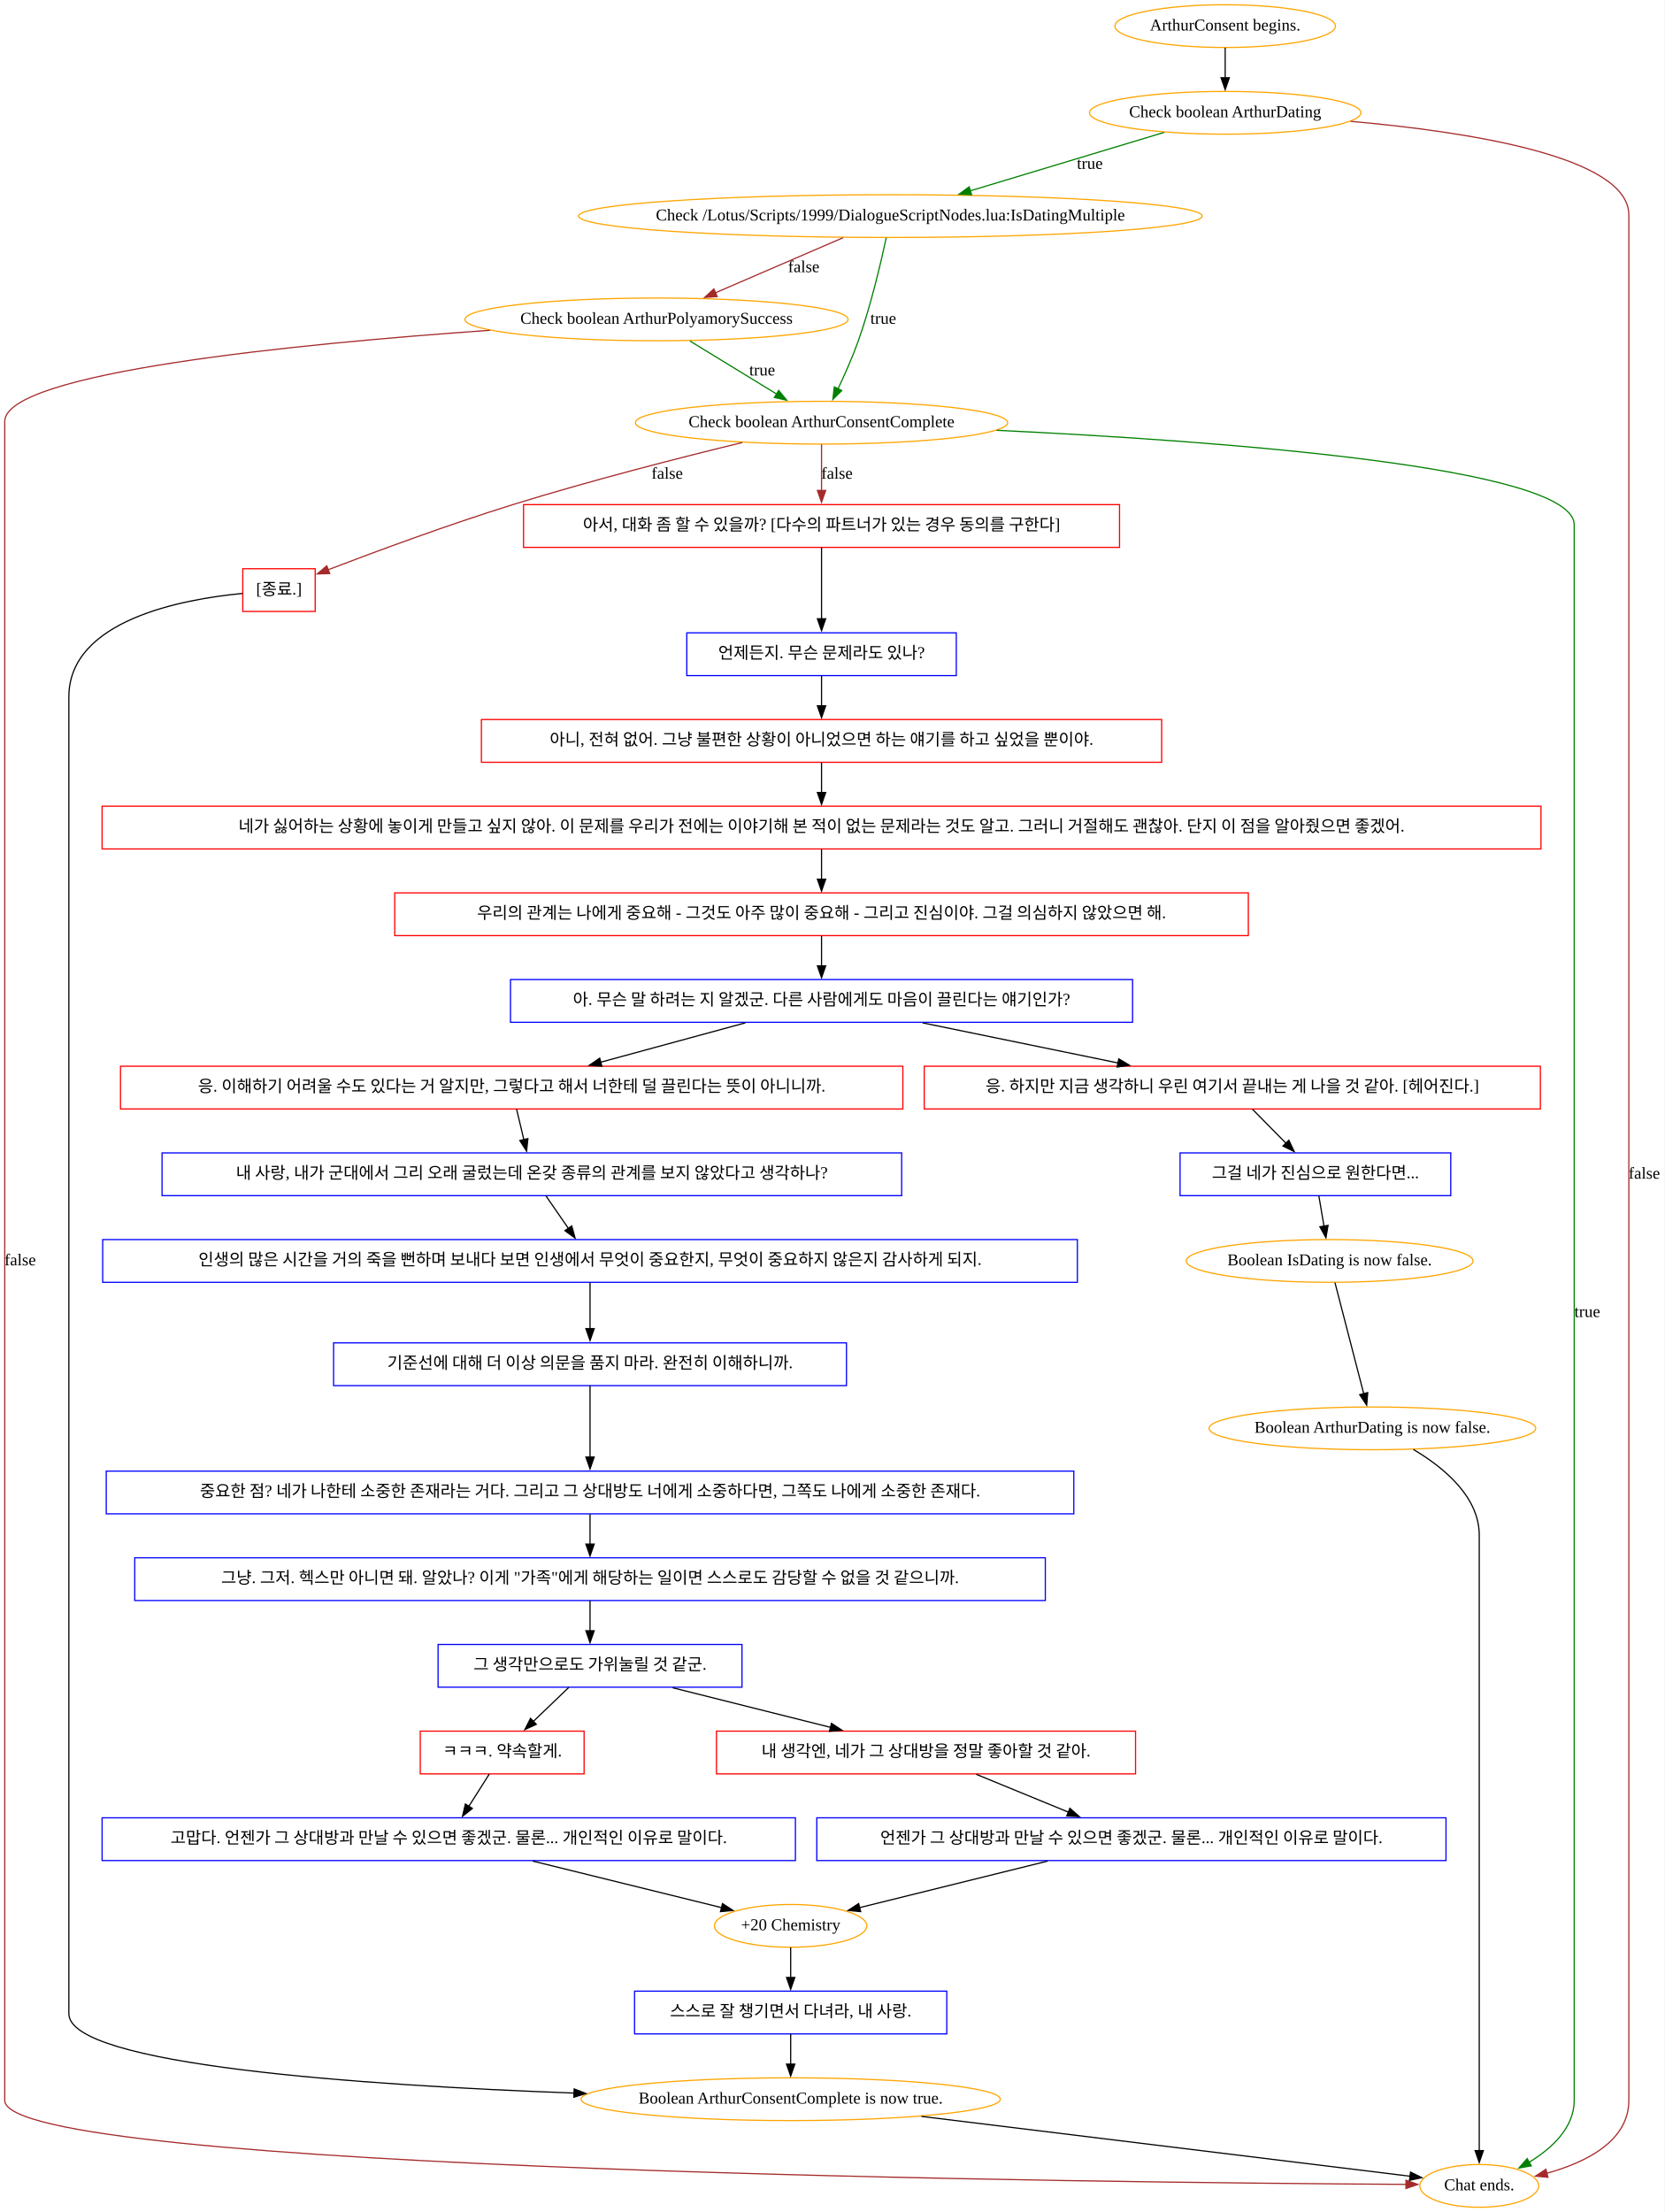
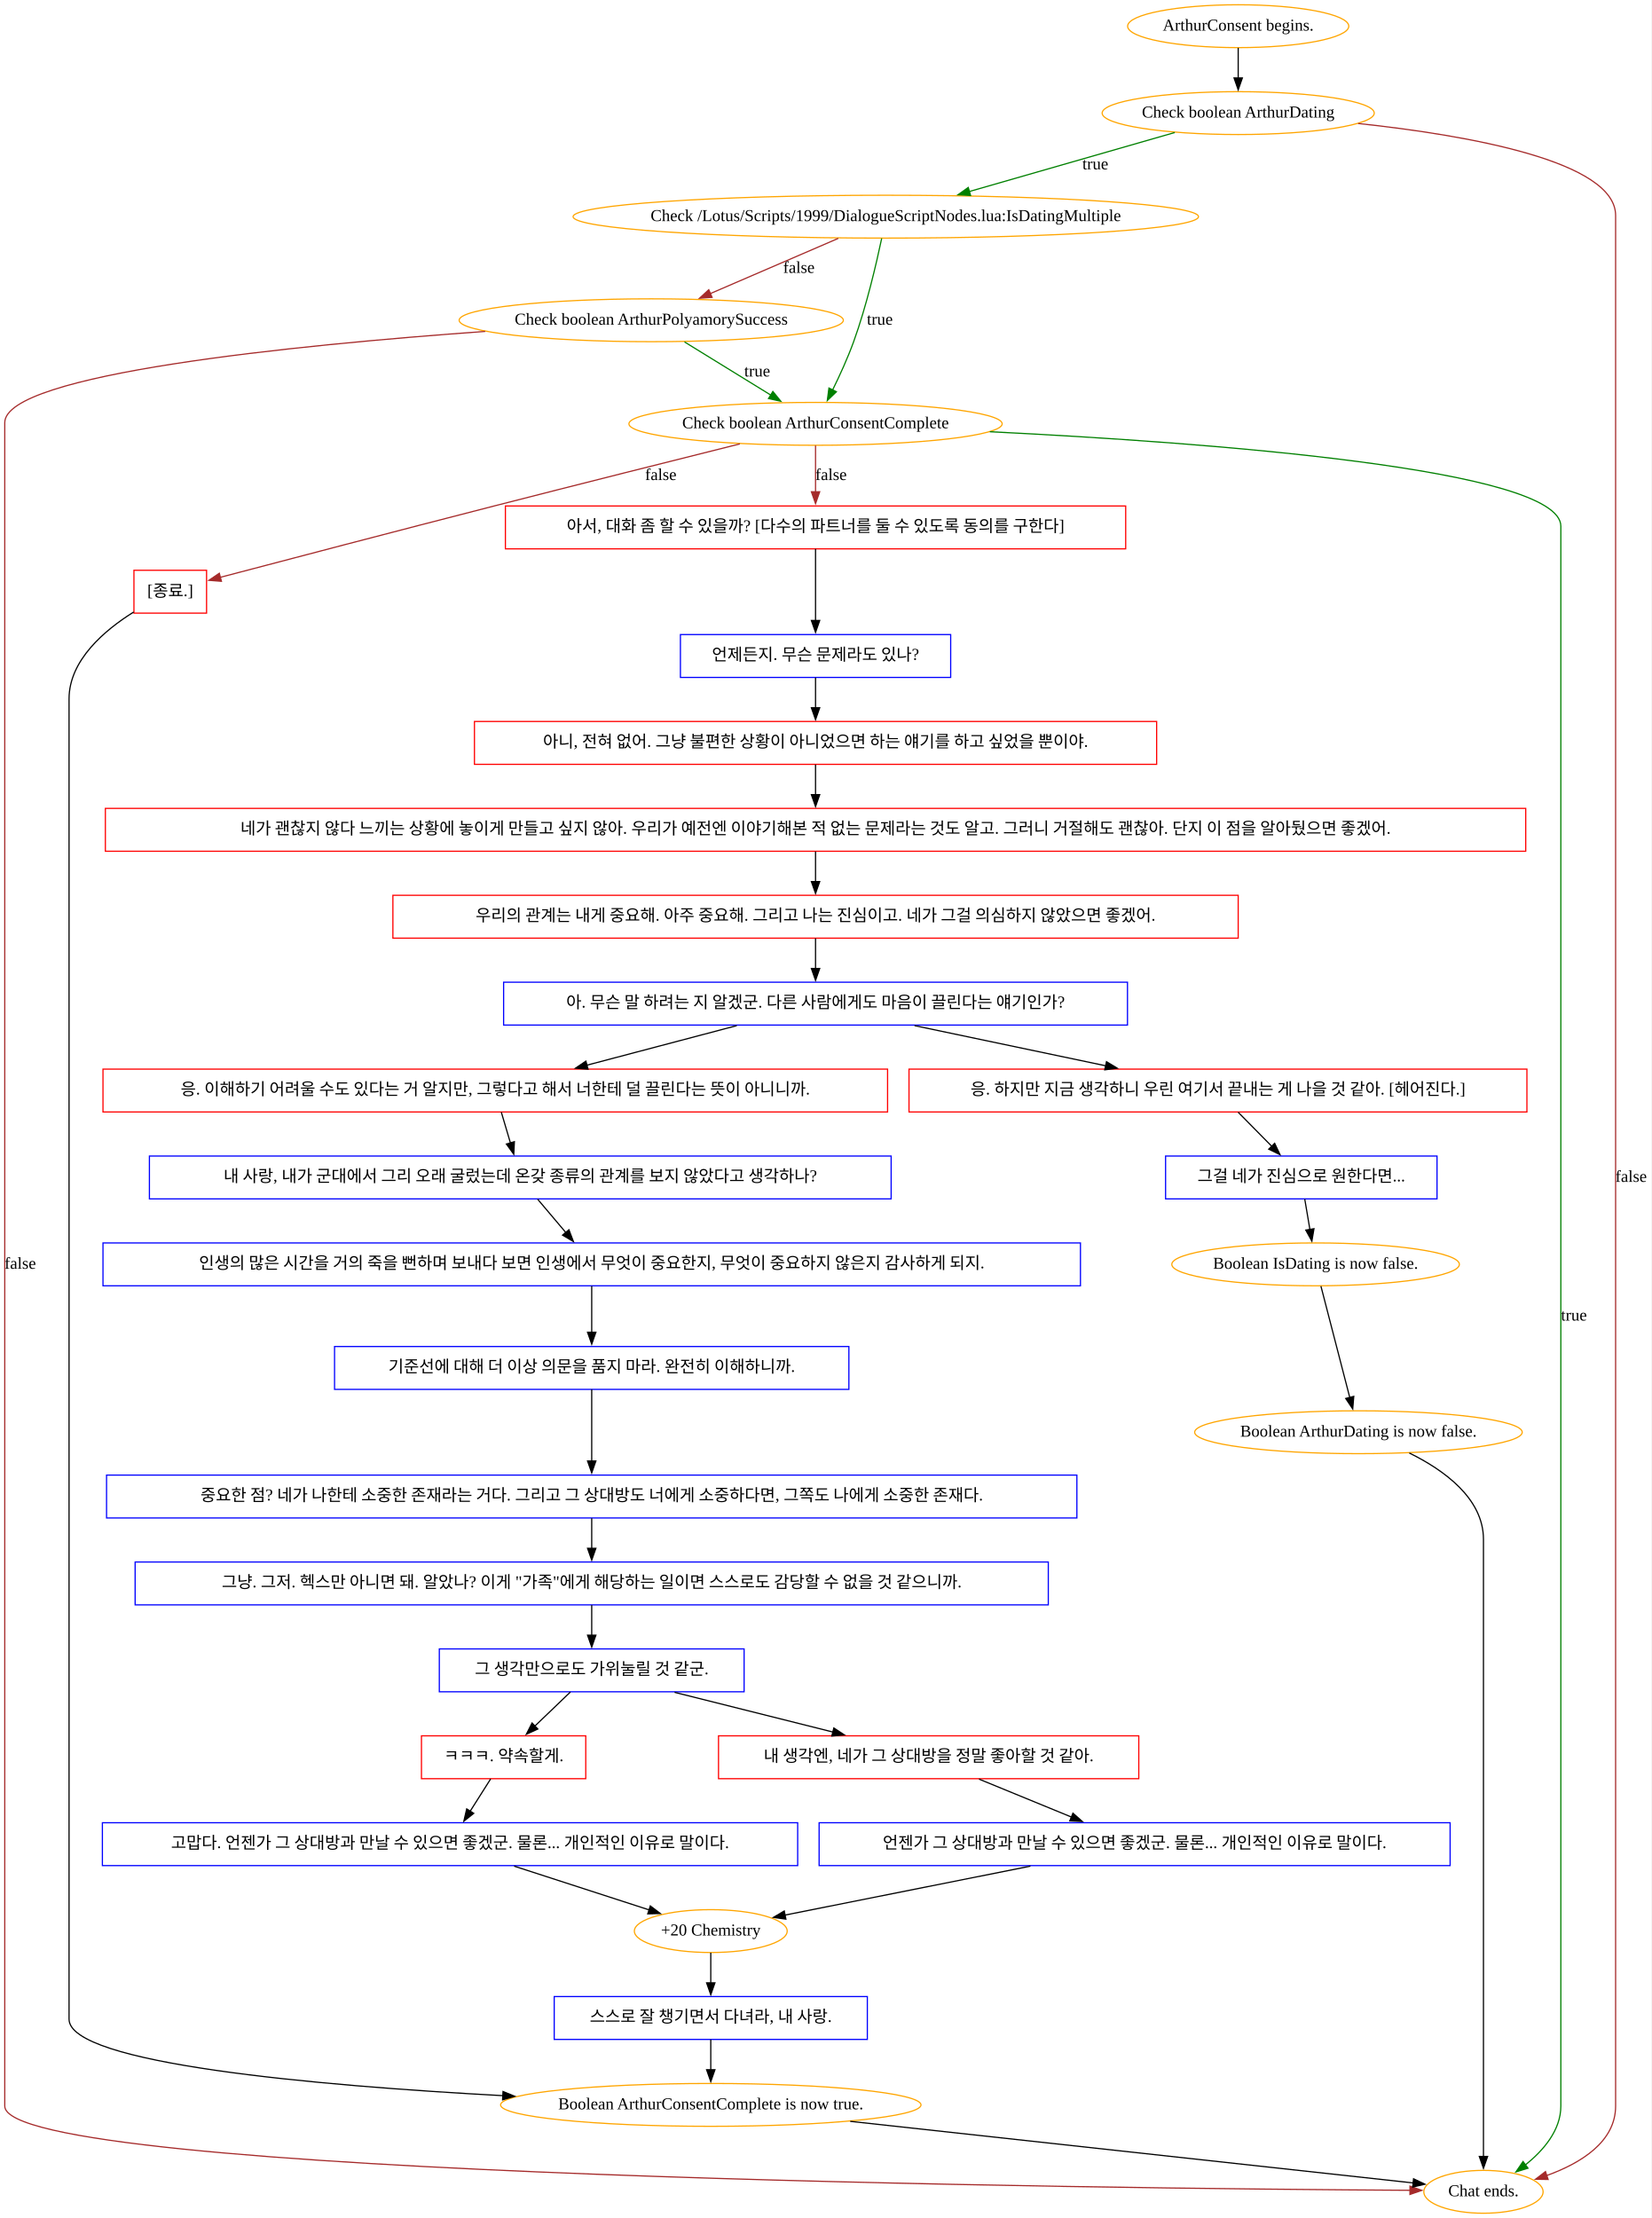
- <svg xmlns="http://www.w3.org/2000/svg" width="1402pt" height="1863pt" viewBox="0.00 0.00 1402.00 1863.00">
+ <svg xmlns="http://www.w3.org/2000/svg" width="1387pt" height="1863pt" viewBox="0.00 0.00 1387.00 1863.00">
  <g id="graph0" class="graph" transform="scale(1 1) rotate(0) translate(4 1859)">
-     <polygon fill="white" stroke="none" points="-4,4 -4,-1859 1398,-1859 1398,4 -4,4" />
+     <polygon fill="white" stroke="none" points="-4,4 -4,-1859 1383,-1859 1383,4 -4,4" />
    <g id="node1" class="node">
-       <ellipse fill="none" stroke="orange" cx="1028" cy="-1837" rx="92.88" ry="18" />
-       <text text-anchor="middle" x="1028" y="-1833.3" font-family="Times New Roman,serif" font-size="14.00">ArthurConsent begins.</text>
+       <ellipse fill="none" stroke="orange" cx="1036" cy="-1837" rx="92.88" ry="18" />
+       <text text-anchor="middle" x="1036" y="-1833.3" font-family="Times New Roman,serif" font-size="14.00">ArthurConsent begins.</text>
    </g>
    <g id="node2" class="node">
-       <ellipse fill="none" stroke="orange" cx="1028" cy="-1764" rx="114.28" ry="18" />
-       <text text-anchor="middle" x="1028" y="-1760.3" font-family="Times New Roman,serif" font-size="14.00">Check boolean ArthurDating</text>
+       <ellipse fill="none" stroke="orange" cx="1036" cy="-1764" rx="114.28" ry="18" />
+       <text text-anchor="middle" x="1036" y="-1760.3" font-family="Times New Roman,serif" font-size="14.00">Check boolean ArthurDating</text>
    </g>
    <g id="edge1" class="edge">
-       <path fill="none" stroke="black" d="M1028,-1818.81C1028,-1811.23 1028,-1802.1 1028,-1793.54" />
-       <polygon fill="black" stroke="black" points="1031.5,-1793.54 1028,-1783.54 1024.5,-1793.54 1031.5,-1793.54" />
+       <path fill="none" stroke="black" d="M1036,-1818.81C1036,-1811.23 1036,-1802.1 1036,-1793.54" />
+       <polygon fill="black" stroke="black" points="1039.5,-1793.54 1036,-1783.54 1032.5,-1793.54 1039.5,-1793.54" />
    </g>
    <g id="node3" class="node">
-       <ellipse fill="none" stroke="orange" cx="746" cy="-1677" rx="262.65" ry="18" />
-       <text text-anchor="middle" x="746" y="-1673.3" font-family="Times New Roman,serif" font-size="14.00">Check /Lotus/Scripts/1999/DialogueScriptNodes.lua:IsDatingMultiple</text>
+       <ellipse fill="none" stroke="orange" cx="740" cy="-1677" rx="262.65" ry="18" />
+       <text text-anchor="middle" x="740" y="-1673.3" font-family="Times New Roman,serif" font-size="14.00">Check /Lotus/Scripts/1999/DialogueScriptNodes.lua:IsDatingMultiple</text>
    </g>
    <g id="edge2" class="edge">
-       <path fill="none" stroke="green" d="M976.6,-1747.51C930.72,-1733.68 863.23,-1713.33 813.1,-1698.23" />
-       <polygon fill="green" stroke="green" points="814.4,-1694.96 803.81,-1695.43 812.38,-1701.66 814.4,-1694.96" />
-       <text text-anchor="middle" x="914" y="-1716.8" font-family="Times New Roman,serif" font-size="14.00">true</text>
+       <path fill="none" stroke="green" d="M982.74,-1747.71C934.49,-1733.85 863.06,-1713.34 810.17,-1698.15" />
+       <polygon fill="green" stroke="green" points="811.22,-1694.81 800.64,-1695.41 809.28,-1701.54 811.22,-1694.81" />
+       <text text-anchor="middle" x="916" y="-1716.8" font-family="Times New Roman,serif" font-size="14.00">true</text>
    </g>
    <g id="node4" class="node">
      <ellipse fill="none" stroke="orange" cx="1242" cy="-18" rx="50.09" ry="18" />
      <text text-anchor="middle" x="1242" y="-14.3" font-family="Times New Roman,serif" font-size="14.00">Chat ends.</text>
    </g>
    <g id="edge3" class="edge">
-       <path fill="none" stroke="brown" d="M1133.71,-1756.81C1233.52,-1747.97 1368,-1726.98 1368,-1678 1368,-1678 1368,-1678 1368,-90 1368,-55.67 1332.07,-37.76 1298.58,-28.52" />
-       <polygon fill="brown" stroke="brown" points="1299.87,-25.24 1289.31,-26.19 1298.15,-32.02 1299.87,-25.24" />
-       <text text-anchor="middle" x="1381" y="-866.3" font-family="Times New Roman,serif" font-size="14.00">false</text>
+       <path fill="none" stroke="brown" d="M1136.74,-1755.29C1229.56,-1745.32 1353,-1723.51 1353,-1678 1353,-1678 1353,-1678 1353,-90 1353,-59.88 1323.63,-41.96 1295.11,-31.66" />
+       <polygon fill="brown" stroke="brown" points="1296.31,-28.37 1285.72,-28.55 1294.11,-35.01 1296.31,-28.37" />
+       <text text-anchor="middle" x="1366" y="-866.3" font-family="Times New Roman,serif" font-size="14.00">false</text>
    </g>
    <g id="node5" class="node">
-       <ellipse fill="none" stroke="orange" cx="688" cy="-1503" rx="156.77" ry="18" />
-       <text text-anchor="middle" x="688" y="-1499.3" font-family="Times New Roman,serif" font-size="14.00">Check boolean ArthurConsentComplete</text>
+       <ellipse fill="none" stroke="orange" cx="681" cy="-1503" rx="156.77" ry="18" />
+       <text text-anchor="middle" x="681" y="-1499.3" font-family="Times New Roman,serif" font-size="14.00">Check boolean ArthurConsentComplete</text>
    </g>
    <g id="edge4" class="edge">
-       <path fill="none" stroke="green" d="M742.5,-1658.79C738.03,-1637.94 729.6,-1601.89 719,-1572 714.14,-1558.29 707.58,-1543.54 701.76,-1531.29" />
-       <polygon fill="green" stroke="green" points="705.06,-1530.09 697.54,-1522.63 698.77,-1533.15 705.06,-1530.09" />
-       <text text-anchor="middle" x="740" y="-1586.3" font-family="Times New Roman,serif" font-size="14.00">true</text>
+       <path fill="none" stroke="green" d="M736.56,-1658.77C732.15,-1637.9 723.78,-1601.82 713,-1572 708.02,-1558.24 701.27,-1543.48 695.24,-1531.25" />
+       <polygon fill="green" stroke="green" points="698.51,-1529.94 690.88,-1522.58 692.25,-1533.09 698.51,-1529.94" />
+       <text text-anchor="middle" x="735" y="-1586.3" font-family="Times New Roman,serif" font-size="14.00">true</text>
    </g>
    <g id="node6" class="node">
-       <ellipse fill="none" stroke="orange" cx="549" cy="-1590" rx="161.37" ry="18" />
-       <text text-anchor="middle" x="549" y="-1586.3" font-family="Times New Roman,serif" font-size="14.00">Check boolean ArthurPolyamorySuccess</text>
+       <ellipse fill="none" stroke="orange" cx="543" cy="-1590" rx="161.37" ry="18" />
+       <text text-anchor="middle" x="543" y="-1586.3" font-family="Times New Roman,serif" font-size="14.00">Check boolean ArthurPolyamorySuccess</text>
    </g>
    <g id="edge5" class="edge">
-       <path fill="none" stroke="brown" d="M706.13,-1658.8C675.09,-1645.4 631.83,-1626.74 598.56,-1612.38" />
-       <polygon fill="brown" stroke="brown" points="600.09,-1609.23 589.52,-1608.48 597.32,-1615.66 600.09,-1609.23" />
-       <text text-anchor="middle" x="673" y="-1629.8" font-family="Times New Roman,serif" font-size="14.00">false</text>
+       <path fill="none" stroke="brown" d="M700.13,-1658.8C669.09,-1645.4 625.83,-1626.74 592.56,-1612.38" />
+       <polygon fill="brown" stroke="brown" points="594.09,-1609.23 583.52,-1608.48 591.32,-1615.66 594.09,-1609.23" />
+       <text text-anchor="middle" x="667" y="-1629.8" font-family="Times New Roman,serif" font-size="14.00">false</text>
    </g>
    <g id="edge6" class="edge">
-       <path fill="none" stroke="green" d="M835.45,-1496.58C1022.76,-1487.68 1322,-1465.83 1322,-1417 1322,-1417 1322,-1417 1322,-90 1322,-66.97 1303.22,-49.58 1283.85,-37.79" />
-       <polygon fill="green" stroke="green" points="1285.83,-34.88 1275.4,-33.02 1282.39,-40.98 1285.83,-34.88" />
-       <text text-anchor="middle" x="1333" y="-749.8" font-family="Times New Roman,serif" font-size="14.00">true</text>
+       <path fill="none" stroke="green" d="M827.37,-1496.37C1012.38,-1487.24 1307,-1465.16 1307,-1417 1307,-1417 1307,-1417 1307,-90 1307,-69.74 1292.43,-52.75 1277.08,-40.47" />
+       <polygon fill="green" stroke="green" points="1279.4,-37.84 1269.28,-34.7 1275.24,-43.46 1279.4,-37.84" />
+       <text text-anchor="middle" x="1318" y="-749.8" font-family="Times New Roman,serif" font-size="14.00">true</text>
    </g>
    <g id="node7" class="node">
-       <polygon fill="none" stroke="red" points="939,-1434 437,-1434 437,-1398 939,-1398 939,-1434" />
-       <text text-anchor="middle" x="688" y="-1412.3" font-family="Times New Roman,serif" font-size="14.00">아서, 대화 좀 할 수 있을까? [다수의 파트너가 있는 경우 동의를 구한다]</text>
+       <polygon fill="none" stroke="red" points="941.5,-1434 420.5,-1434 420.5,-1398 941.5,-1398 941.5,-1434" />
+       <text text-anchor="middle" x="681" y="-1412.3" font-family="Times New Roman,serif" font-size="14.00">아서, 대화 좀 할 수 있을까? [다수의 파트너를 둘 수 있도록 동의를 구한다]</text>
    </g>
    <g id="edge7" class="edge">
-       <path fill="none" stroke="brown" d="M688,-1484.8C688,-1473.58 688,-1458.67 688,-1445.69" />
-       <polygon fill="brown" stroke="brown" points="691.5,-1445.98 688,-1435.98 684.5,-1445.98 691.5,-1445.98" />
-       <text text-anchor="middle" x="701" y="-1455.8" font-family="Times New Roman,serif" font-size="14.00">false</text>
+       <path fill="none" stroke="brown" d="M681,-1484.8C681,-1473.58 681,-1458.67 681,-1445.69" />
+       <polygon fill="brown" stroke="brown" points="684.5,-1445.98 681,-1435.98 677.5,-1445.98 684.5,-1445.98" />
+       <text text-anchor="middle" x="694" y="-1455.8" font-family="Times New Roman,serif" font-size="14.00">false</text>
    </g>
    <g id="node8" class="node">
-       <polygon fill="none" stroke="red" points="261.5,-1380 200.5,-1380 200.5,-1344 261.5,-1344 261.5,-1380" />
-       <text text-anchor="middle" x="231" y="-1358.3" font-family="Times New Roman,serif" font-size="14.00">[종료.]</text>
+       <polygon fill="none" stroke="red" points="169.5,-1380 108.5,-1380 108.5,-1344 169.5,-1344 169.5,-1380" />
+       <text text-anchor="middle" x="139" y="-1358.3" font-family="Times New Roman,serif" font-size="14.00">[종료.]</text>
    </g>
    <g id="edge8" class="edge">
-       <path fill="none" stroke="brown" d="M621.28,-1486.31C568.48,-1473.47 493.06,-1454.19 428,-1434 373.57,-1417.11 311.93,-1394.28 272.32,-1379.12" />
-       <polygon fill="brown" stroke="brown" points="273.76,-1375.93 263.17,-1375.6 271.25,-1382.46 273.76,-1375.93" />
-       <text text-anchor="middle" x="558" y="-1455.8" font-family="Times New Roman,serif" font-size="14.00">false</text>
+       <path fill="none" stroke="brown" d="M617.41,-1486.15C562.67,-1472.46 481.59,-1452.1 411,-1434 329.52,-1413.11 234.46,-1388.16 181.04,-1374.09" />
+       <polygon fill="brown" stroke="brown" points="182,-1370.73 171.44,-1371.56 180.22,-1377.5 182,-1370.73" />
+       <text text-anchor="middle" x="551" y="-1455.8" font-family="Times New Roman,serif" font-size="14.00">false</text>
    </g>
    <g id="edge10" class="edge">
-       <path fill="none" stroke="brown" d="M408.69,-1580.82C246.03,-1569.41 0,-1545.32 0,-1504 0,-1504 0,-1504 0,-90 0,-30.21 929.67,-20.73 1180.36,-19.26" />
+       <path fill="none" stroke="brown" d="M403.52,-1580.63C242.63,-1569.05 0,-1544.82 0,-1504 0,-1504 0,-1504 0,-90 0,-30.21 929.67,-20.73 1180.36,-19.26" />
      <polygon fill="brown" stroke="brown" points="1180.28,-22.76 1190.26,-19.21 1180.24,-15.76 1180.28,-22.76" />
      <text text-anchor="middle" x="13" y="-793.3" font-family="Times New Roman,serif" font-size="14.00">false</text>
    </g>
    <g id="edge9" class="edge">
-       <path fill="none" stroke="green" d="M577.13,-1571.8C598.14,-1558.95 627.07,-1541.26 650.12,-1527.17" />
-       <polygon fill="green" stroke="green" points="651.92,-1530.17 658.62,-1521.97 648.26,-1524.2 651.92,-1530.17" />
-       <text text-anchor="middle" x="638" y="-1542.8" font-family="Times New Roman,serif" font-size="14.00">true</text>
+       <path fill="none" stroke="green" d="M570.93,-1571.8C591.78,-1558.95 620.51,-1541.26 643.39,-1527.17" />
+       <polygon fill="green" stroke="green" points="645.15,-1530.19 651.83,-1521.97 641.48,-1524.23 645.15,-1530.19" />
+       <text text-anchor="middle" x="632" y="-1542.8" font-family="Times New Roman,serif" font-size="14.00">true</text>
    </g>
    <g id="node9" class="node">
-       <polygon fill="none" stroke="blue" points="801.5,-1326 574.5,-1326 574.5,-1290 801.5,-1290 801.5,-1326" />
-       <text text-anchor="middle" x="688" y="-1304.3" font-family="Times New Roman,serif" font-size="14.00">언제든지. 무슨 문제라도 있나?</text>
+       <polygon fill="none" stroke="blue" points="794.5,-1326 567.5,-1326 567.5,-1290 794.5,-1290 794.5,-1326" />
+       <text text-anchor="middle" x="681" y="-1304.3" font-family="Times New Roman,serif" font-size="14.00">언제든지. 무슨 문제라도 있나?</text>
    </g>
    <g id="edge11" class="edge">
-       <path fill="none" stroke="black" d="M688,-1397.97C688,-1381.76 688,-1357.06 688,-1337.79" />
-       <polygon fill="black" stroke="black" points="691.5,-1337.85 688,-1327.85 684.5,-1337.85 691.5,-1337.85" />
+       <path fill="none" stroke="black" d="M681,-1397.97C681,-1381.76 681,-1357.06 681,-1337.79" />
+       <polygon fill="black" stroke="black" points="684.5,-1337.85 681,-1327.85 677.5,-1337.85 684.5,-1337.85" />
    </g>
    <g id="node10" class="node">
-       <ellipse fill="none" stroke="orange" cx="662" cy="-91" rx="176.57" ry="18" />
-       <text text-anchor="middle" x="662" y="-87.3" font-family="Times New Roman,serif" font-size="14.00">Boolean ArthurConsentComplete is now true.</text>
+       <ellipse fill="none" stroke="orange" cx="593" cy="-91" rx="176.57" ry="18" />
+       <text text-anchor="middle" x="593" y="-87.3" font-family="Times New Roman,serif" font-size="14.00">Boolean ArthurConsentComplete is now true.</text>
    </g>
    <g id="edge12" class="edge">
-       <path fill="none" stroke="black" d="M200.17,-1359.18C149.46,-1354.35 54,-1336.66 54,-1272 54,-1272 54,-1272 54,-163 54,-119.69 300.5,-102.75 479.59,-96.16" />
-       <polygon fill="black" stroke="black" points="479.64,-99.66 489.51,-95.8 479.39,-92.66 479.64,-99.66" />
+       <path fill="none" stroke="black" d="M108.31,-1344.95C83.97,-1329.76 54,-1304.48 54,-1272 54,-1272 54,-1272 54,-163 54,-125.55 261.12,-107.25 418.57,-98.75" />
+       <polygon fill="black" stroke="black" points="418.51,-102.25 428.31,-98.23 418.14,-95.26 418.51,-102.25" />
    </g>
    <g id="node11" class="node">
-       <polygon fill="none" stroke="red" points="974.5,-1253 401.5,-1253 401.5,-1217 974.5,-1217 974.5,-1253" />
-       <text text-anchor="middle" x="688" y="-1231.3" font-family="Times New Roman,serif" font-size="14.00">아니, 전혀 없어. 그냥 불편한 상황이 아니었으면 하는 얘기를 하고 싶었을 뿐이야.</text>
+       <polygon fill="none" stroke="red" points="967.5,-1253 394.5,-1253 394.5,-1217 967.5,-1217 967.5,-1253" />
+       <text text-anchor="middle" x="681" y="-1231.3" font-family="Times New Roman,serif" font-size="14.00">아니, 전혀 없어. 그냥 불편한 상황이 아니었으면 하는 얘기를 하고 싶었을 뿐이야.</text>
    </g>
    <g id="edge13" class="edge">
-       <path fill="none" stroke="black" d="M688,-1289.81C688,-1282.23 688,-1273.1 688,-1264.54" />
-       <polygon fill="black" stroke="black" points="691.5,-1264.54 688,-1254.54 684.5,-1264.54 691.5,-1264.54" />
+       <path fill="none" stroke="black" d="M681,-1289.81C681,-1282.23 681,-1273.1 681,-1264.54" />
+       <polygon fill="black" stroke="black" points="684.5,-1264.54 681,-1254.54 677.5,-1264.54 684.5,-1264.54" />
    </g>
    <g id="edge14" class="edge">
-       <path fill="none" stroke="black" d="M772.12,-76.52C894.61,-61.52 1087.88,-37.87 1183.88,-26.11" />
-       <polygon fill="black" stroke="black" points="1184.1,-29.61 1193.6,-24.93 1183.24,-22.67 1184.1,-29.61" />
+       <path fill="none" stroke="black" d="M710.15,-77.18C849.48,-61.94 1076.55,-37.1 1183.19,-25.43" />
+       <polygon fill="black" stroke="black" points="1183.29,-28.94 1192.85,-24.38 1182.53,-21.99 1183.29,-28.94" />
    </g>
    <g id="node12" class="node">
-       <polygon fill="none" stroke="red" points="1294,-1180 82,-1180 82,-1144 1294,-1144 1294,-1180" />
-       <text text-anchor="middle" x="688" y="-1158.3" font-family="Times New Roman,serif" font-size="14.00">네가 싫어하는 상황에 놓이게 만들고 싶지 않아. 이 문제를 우리가 전에는 이야기해 본 적이 없는 문제라는 것도 알고. 그러니 거절해도 괜찮아. 단지 이 점을 알아줬으면 좋겠어.</text>
+       <polygon fill="none" stroke="red" points="1277.5,-1180 84.5,-1180 84.5,-1144 1277.5,-1144 1277.5,-1180" />
+       <text text-anchor="middle" x="681" y="-1158.3" font-family="Times New Roman,serif" font-size="14.00">네가 괜찮지 않다 느끼는 상황에 놓이게 만들고 싶지 않아. 우리가 예전엔 이야기해본 적 없는 문제라는 것도 알고. 그러니 거절해도 괜찮아. 단지 이 점을 알아뒀으면 좋겠어.</text>
    </g>
    <g id="edge15" class="edge">
-       <path fill="none" stroke="black" d="M688,-1216.81C688,-1209.23 688,-1200.1 688,-1191.54" />
-       <polygon fill="black" stroke="black" points="691.5,-1191.54 688,-1181.54 684.5,-1191.54 691.5,-1191.54" />
+       <path fill="none" stroke="black" d="M681,-1216.81C681,-1209.23 681,-1200.1 681,-1191.54" />
+       <polygon fill="black" stroke="black" points="684.5,-1191.54 681,-1181.54 677.5,-1191.54 684.5,-1191.54" />
    </g>
    <g id="node13" class="node">
-       <polygon fill="none" stroke="red" points="1047.5,-1107 328.5,-1107 328.5,-1071 1047.5,-1071 1047.5,-1107" />
-       <text text-anchor="middle" x="688" y="-1085.3" font-family="Times New Roman,serif" font-size="14.00">우리의 관계는 나에게 중요해 - 그것도 아주 많이 중요해 - 그리고 진심이야. 그걸 의심하지 않았으면 해.</text>
+       <polygon fill="none" stroke="red" points="1036,-1107 326,-1107 326,-1071 1036,-1071 1036,-1107" />
+       <text text-anchor="middle" x="681" y="-1085.3" font-family="Times New Roman,serif" font-size="14.00">우리의 관계는 내게 중요해. 아주 중요해. 그리고 나는 진심이고. 네가 그걸 의심하지 않았으면 좋겠어.</text>
    </g>
    <g id="edge16" class="edge">
-       <path fill="none" stroke="black" d="M688,-1143.81C688,-1136.23 688,-1127.1 688,-1118.54" />
-       <polygon fill="black" stroke="black" points="691.5,-1118.54 688,-1108.54 684.5,-1118.54 691.5,-1118.54" />
+       <path fill="none" stroke="black" d="M681,-1143.81C681,-1136.23 681,-1127.1 681,-1118.54" />
+       <polygon fill="black" stroke="black" points="684.5,-1118.54 681,-1108.54 677.5,-1118.54 684.5,-1118.54" />
    </g>
    <g id="node14" class="node">
-       <polygon fill="none" stroke="blue" points="950,-1034 426,-1034 426,-998 950,-998 950,-1034" />
-       <text text-anchor="middle" x="688" y="-1012.3" font-family="Times New Roman,serif" font-size="14.00">아. 무슨 말 하려는 지 알겠군. 다른 사람에게도 마음이 끌린다는 얘기인가?</text>
+       <polygon fill="none" stroke="blue" points="943,-1034 419,-1034 419,-998 943,-998 943,-1034" />
+       <text text-anchor="middle" x="681" y="-1012.3" font-family="Times New Roman,serif" font-size="14.00">아. 무슨 말 하려는 지 알겠군. 다른 사람에게도 마음이 끌린다는 얘기인가?</text>
    </g>
    <g id="edge17" class="edge">
-       <path fill="none" stroke="black" d="M688,-1070.81C688,-1063.23 688,-1054.1 688,-1045.54" />
-       <polygon fill="black" stroke="black" points="691.5,-1045.54 688,-1035.54 684.5,-1045.54 691.5,-1045.54" />
+       <path fill="none" stroke="black" d="M681,-1070.81C681,-1063.23 681,-1054.1 681,-1045.54" />
+       <polygon fill="black" stroke="black" points="684.5,-1045.54 681,-1035.54 677.5,-1045.54 684.5,-1045.54" />
    </g>
    <g id="node15" class="node">
-       <polygon fill="none" stroke="red" points="756.5,-961 97.5,-961 97.5,-925 756.5,-925 756.5,-961" />
-       <text text-anchor="middle" x="427" y="-939.3" font-family="Times New Roman,serif" font-size="14.00">응. 이해하기 어려울 수도 있다는 거 알지만, 그렇다고 해서 너한테 덜 끌린다는 뜻이 아니니까.</text>
+       <polygon fill="none" stroke="red" points="741.5,-961 82.5,-961 82.5,-925 741.5,-925 741.5,-961" />
+       <text text-anchor="middle" x="412" y="-939.3" font-family="Times New Roman,serif" font-size="14.00">응. 이해하기 어려울 수도 있다는 거 알지만, 그렇다고 해서 너한테 덜 끌린다는 뜻이 아니니까.</text>
    </g>
    <g id="edge18" class="edge">
-       <path fill="none" stroke="black" d="M623.82,-997.54C586.84,-987.48 540.19,-974.79 501.59,-964.29" />
-       <polygon fill="black" stroke="black" points="502.96,-961.04 492.39,-961.79 501.12,-967.79 502.96,-961.04" />
+       <path fill="none" stroke="black" d="M614.85,-997.54C576.74,-987.48 528.66,-974.79 488.88,-964.29" />
+       <polygon fill="black" stroke="black" points="489.92,-960.95 479.36,-961.78 488.13,-967.71 489.92,-960.95" />
    </g>
    <g id="node16" class="node">
-       <polygon fill="none" stroke="red" points="1293.5,-961 774.5,-961 774.5,-925 1293.5,-925 1293.5,-961" />
-       <text text-anchor="middle" x="1034" y="-939.3" font-family="Times New Roman,serif" font-size="14.00">응. 하지만 지금 생각하니 우린 여기서 끝내는 게 나을 것 같아. [헤어진다.]</text>
+       <polygon fill="none" stroke="red" points="1278.5,-961 759.5,-961 759.5,-925 1278.5,-925 1278.5,-961" />
+       <text text-anchor="middle" x="1019" y="-939.3" font-family="Times New Roman,serif" font-size="14.00">응. 하지만 지금 생각하니 우린 여기서 끝내는 게 나을 것 같아. [헤어진다.]</text>
    </g>
    <g id="edge19" class="edge">
-       <path fill="none" stroke="black" d="M773.08,-997.54C822.95,-987.31 886.09,-974.35 937.76,-963.75" />
-       <polygon fill="black" stroke="black" points="938.37,-967.2 947.46,-961.76 936.96,-960.34 938.37,-967.2" />
+       <path fill="none" stroke="black" d="M764.12,-997.54C812.73,-987.33 874.25,-974.41 924.67,-963.81" />
+       <polygon fill="black" stroke="black" points="925.36,-967.25 934.43,-961.76 923.92,-960.4 925.36,-967.25" />
    </g>
    <g id="node17" class="node">
-       <polygon fill="none" stroke="blue" points="755.5,-888 132.5,-888 132.5,-852 755.5,-852 755.5,-888" />
-       <text text-anchor="middle" x="444" y="-866.3" font-family="Times New Roman,serif" font-size="14.00">내 사랑, 내가 군대에서 그리 오래 굴렀는데 온갖 종류의 관계를 보지 않았다고 생각하나?</text>
+       <polygon fill="none" stroke="blue" points="744.5,-888 121.5,-888 121.5,-852 744.5,-852 744.5,-888" />
+       <text text-anchor="middle" x="433" y="-866.3" font-family="Times New Roman,serif" font-size="14.00">내 사랑, 내가 군대에서 그리 오래 굴렀는데 온갖 종류의 관계를 보지 않았다고 생각하나?</text>
    </g>
    <g id="edge20" class="edge">
-       <path fill="none" stroke="black" d="M431.12,-924.81C432.97,-917.05 435.22,-907.68 437.31,-898.95" />
-       <polygon fill="black" stroke="black" points="440.65,-900.04 439.57,-889.5 433.84,-898.41 440.65,-900.04" />
+       <path fill="none" stroke="black" d="M417.08,-924.81C419.38,-917.05 422.15,-907.68 424.73,-898.95" />
+       <polygon fill="black" stroke="black" points="428.05,-900.06 427.53,-889.48 421.34,-898.08 428.05,-900.06" />
    </g>
    <g id="node18" class="node">
-       <polygon fill="none" stroke="blue" points="1218,-888 990,-888 990,-852 1218,-852 1218,-888" />
-       <text text-anchor="middle" x="1104" y="-866.3" font-family="Times New Roman,serif" font-size="14.00">그걸 네가 진심으로 원한다면...</text>
+       <polygon fill="none" stroke="blue" points="1203,-888 975,-888 975,-852 1203,-852 1203,-888" />
+       <text text-anchor="middle" x="1089" y="-866.3" font-family="Times New Roman,serif" font-size="14.00">그걸 네가 진심으로 원한다면...</text>
    </g>
    <g id="edge21" class="edge">
-       <path fill="none" stroke="black" d="M1050.95,-924.81C1059.46,-916.18 1069.93,-905.56 1079.32,-896.03" />
-       <polygon fill="black" stroke="black" points="1081.62,-898.68 1086.15,-889.11 1076.64,-893.77 1081.62,-898.68" />
+       <path fill="none" stroke="black" d="M1035.95,-924.81C1044.46,-916.18 1054.93,-905.56 1064.32,-896.03" />
+       <polygon fill="black" stroke="black" points="1066.62,-898.68 1071.15,-889.11 1061.64,-893.77 1066.62,-898.68" />
    </g>
    <g id="node19" class="node">
      <polygon fill="none" stroke="blue" points="903.5,-815 82.5,-815 82.5,-779 903.5,-779 903.5,-815" />
      <text text-anchor="middle" x="493" y="-793.3" font-family="Times New Roman,serif" font-size="14.00">인생의 많은 시간을 거의 죽을 뻔하며 보내다 보면 인생에서 무엇이 중요한지, 무엇이 중요하지 않은지 감사하게 되지.</text>
    </g>
    <g id="edge22" class="edge">
-       <path fill="none" stroke="black" d="M455.86,-851.81C461.52,-843.62 468.42,-833.62 474.72,-824.48" />
-       <polygon fill="black" stroke="black" points="477.59,-826.49 480.39,-816.27 471.83,-822.52 477.59,-826.49" />
+       <path fill="none" stroke="black" d="M447.52,-851.81C454.67,-843.35 463.44,-832.98 471.36,-823.61" />
+       <polygon fill="black" stroke="black" points="473.85,-826.08 477.63,-816.18 468.5,-821.56 473.85,-826.08" />
    </g>
    <g id="node20" class="node">
-       <ellipse fill="none" stroke="orange" cx="1116" cy="-797" rx="120.78" ry="18" />
-       <text text-anchor="middle" x="1116" y="-793.3" font-family="Times New Roman,serif" font-size="14.00">Boolean IsDating is now false.</text>
+       <ellipse fill="none" stroke="orange" cx="1101" cy="-797" rx="120.78" ry="18" />
+       <text text-anchor="middle" x="1101" y="-793.3" font-family="Times New Roman,serif" font-size="14.00">Boolean IsDating is now false.</text>
    </g>
    <g id="edge23" class="edge">
-       <path fill="none" stroke="black" d="M1106.9,-851.81C1108.2,-844.14 1109.76,-834.89 1111.23,-826.24" />
-       <polygon fill="black" stroke="black" points="1114.65,-826.96 1112.87,-816.52 1107.75,-825.8 1114.65,-826.96" />
+       <path fill="none" stroke="black" d="M1091.9,-851.81C1093.2,-844.14 1094.76,-834.89 1096.23,-826.24" />
+       <polygon fill="black" stroke="black" points="1099.65,-826.96 1097.87,-816.52 1092.75,-825.8 1099.65,-826.96" />
    </g>
    <g id="node21" class="node">
      <polygon fill="none" stroke="blue" points="709,-728 277,-728 277,-692 709,-692 709,-728" />
      <text text-anchor="middle" x="493" y="-706.3" font-family="Times New Roman,serif" font-size="14.00">기준선에 대해 더 이상 의문을 품지 마라. 완전히 이해하니까.</text>
    </g>
    <g id="edge24" class="edge">
      <path fill="none" stroke="black" d="M493,-778.8C493,-767.58 493,-752.67 493,-739.69" />
      <polygon fill="black" stroke="black" points="496.5,-739.98 493,-729.98 489.5,-739.98 496.5,-739.98" />
    </g>
    <g id="node22" class="node">
-       <ellipse fill="none" stroke="orange" cx="1152" cy="-656" rx="137.58" ry="18" />
-       <text text-anchor="middle" x="1152" y="-652.3" font-family="Times New Roman,serif" font-size="14.00">Boolean ArthurDating is now false.</text>
+       <ellipse fill="none" stroke="orange" cx="1137" cy="-656" rx="137.58" ry="18" />
+       <text text-anchor="middle" x="1137" y="-652.3" font-family="Times New Roman,serif" font-size="14.00">Boolean ArthurDating is now false.</text>
    </g>
    <g id="edge25" class="edge">
-       <path fill="none" stroke="black" d="M1120.49,-778.68C1126.56,-755.24 1137.46,-713.16 1144.71,-685.15" />
-       <polygon fill="black" stroke="black" points="1148.07,-686.13 1147.19,-675.57 1141.29,-684.37 1148.07,-686.13" />
+       <path fill="none" stroke="black" d="M1105.49,-778.68C1111.56,-755.24 1122.46,-713.16 1129.71,-685.15" />
+       <polygon fill="black" stroke="black" points="1133.07,-686.13 1132.19,-675.57 1126.29,-684.37 1133.07,-686.13" />
    </g>
    <g id="node23" class="node">
      <polygon fill="none" stroke="blue" points="900.5,-620 85.5,-620 85.5,-584 900.5,-584 900.5,-620" />
      <text text-anchor="middle" x="493" y="-598.3" font-family="Times New Roman,serif" font-size="14.00">중요한 점? 네가 나한테 소중한 존재라는 거다. 그리고 그 상대방도 너에게 소중하다면, 그쪽도 나에게 소중한 존재다.</text>
    </g>
    <g id="edge26" class="edge">
      <path fill="none" stroke="black" d="M493,-691.97C493,-675.76 493,-651.06 493,-631.79" />
      <polygon fill="black" stroke="black" points="496.5,-631.85 493,-621.85 489.5,-631.85 496.5,-631.85" />
    </g>
    <g id="edge27" class="edge">
-       <path fill="none" stroke="black" d="M1186.54,-638.21C1211.92,-623.19 1242,-598.52 1242,-566 1242,-566 1242,-566 1242,-90 1242,-76.08 1242,-60.63 1242,-47.7" />
+       <path fill="none" stroke="black" d="M1179.71,-638.56C1208.78,-624.27 1242,-600.41 1242,-566 1242,-566 1242,-566 1242,-90 1242,-76.08 1242,-60.63 1242,-47.7" />
      <polygon fill="black" stroke="black" points="1245.5,-47.73 1242,-37.73 1238.5,-47.73 1245.5,-47.73" />
    </g>
    <g id="node24" class="node">
      <polygon fill="none" stroke="blue" points="876.5,-547 109.5,-547 109.5,-511 876.5,-511 876.5,-547" />
      <text text-anchor="middle" x="493" y="-525.3" font-family="Times New Roman,serif" font-size="14.00">그냥. 그저. 헥스만 아니면 돼. 알았나? 이게 "가족"에게 해당하는 일이면 스스로도 감당할 수 없을 것 같으니까.</text>
    </g>
    <g id="edge28" class="edge">
      <path fill="none" stroke="black" d="M493,-583.81C493,-576.23 493,-567.1 493,-558.54" />
      <polygon fill="black" stroke="black" points="496.5,-558.54 493,-548.54 489.5,-558.54 496.5,-558.54" />
    </g>
    <g id="node25" class="node">
      <polygon fill="none" stroke="blue" points="621,-474 365,-474 365,-438 621,-438 621,-474" />
      <text text-anchor="middle" x="493" y="-452.3" font-family="Times New Roman,serif" font-size="14.00">그 생각만으로도 가위눌릴 것 같군.</text>
    </g>
    <g id="edge29" class="edge">
      <path fill="none" stroke="black" d="M493,-510.81C493,-503.23 493,-494.1 493,-485.54" />
      <polygon fill="black" stroke="black" points="496.5,-485.54 493,-475.54 489.5,-485.54 496.5,-485.54" />
    </g>
    <g id="node26" class="node">
      <polygon fill="none" stroke="red" points="488,-401 350,-401 350,-365 488,-365 488,-401" />
      <text text-anchor="middle" x="419" y="-379.3" font-family="Times New Roman,serif" font-size="14.00">ㅋㅋㅋ. 약속할게.</text>
    </g>
    <g id="edge30" class="edge">
      <path fill="none" stroke="black" d="M475.09,-437.81C466.15,-429.24 455.18,-418.71 445.31,-409.24" />
      <polygon fill="black" stroke="black" points="447.74,-406.72 438.1,-402.32 442.89,-411.77 447.74,-406.72" />
    </g>
    <g id="node27" class="node">
      <polygon fill="none" stroke="red" points="952.5,-401 599.5,-401 599.5,-365 952.5,-365 952.5,-401" />
      <text text-anchor="middle" x="776" y="-379.3" font-family="Times New Roman,serif" font-size="14.00">내 생각엔, 네가 그 상대방을 정말 좋아할 것 같아.</text>
    </g>
    <g id="edge31" class="edge">
      <path fill="none" stroke="black" d="M562.59,-437.54C602.85,-427.44 653.7,-414.68 695.66,-404.16" />
      <polygon fill="black" stroke="black" points="696.36,-407.59 705.21,-401.76 694.66,-400.8 696.36,-407.59" />
    </g>
    <g id="node28" class="node">
      <polygon fill="none" stroke="blue" points="666,-328 82,-328 82,-292 666,-292 666,-328" />
      <text text-anchor="middle" x="374" y="-306.3" font-family="Times New Roman,serif" font-size="14.00">고맙다. 언젠가 그 상대방과 만날 수 있으면 좋겠군. 물론... 개인적인 이유로 말이다.</text>
    </g>
    <g id="edge32" class="edge">
      <path fill="none" stroke="black" d="M408.11,-364.81C402.91,-356.62 396.58,-346.62 390.79,-337.48" />
      <polygon fill="black" stroke="black" points="393.91,-335.88 385.6,-329.31 388,-339.63 393.91,-335.88" />
    </g>
    <g id="node29" class="node">
      <polygon fill="none" stroke="blue" points="1214,-328 684,-328 684,-292 1214,-292 1214,-328" />
      <text text-anchor="middle" x="949" y="-306.3" font-family="Times New Roman,serif" font-size="14.00">언젠가 그 상대방과 만날 수 있으면 좋겠군. 물론... 개인적인 이유로 말이다.</text>
    </g>
    <g id="edge33" class="edge">
      <path fill="none" stroke="black" d="M818.32,-364.63C841.78,-355 871.16,-342.95 896.12,-332.7" />
      <polygon fill="black" stroke="black" points="897.19,-336.04 905.12,-329.01 894.54,-329.57 897.19,-336.04" />
    </g>
    <g id="node30" class="node">
-       <ellipse fill="none" stroke="orange" cx="662" cy="-237" rx="64.19" ry="18" />
-       <text text-anchor="middle" x="662" y="-233.3" font-family="Times New Roman,serif" font-size="14.00">+20 Chemistry</text>
+       <ellipse fill="none" stroke="orange" cx="593" cy="-237" rx="64.19" ry="18" />
+       <text text-anchor="middle" x="593" y="-233.3" font-family="Times New Roman,serif" font-size="14.00">+20 Chemistry</text>
    </g>
    <g id="edge34" class="edge">
-       <path fill="none" stroke="black" d="M444.82,-291.54C493.75,-279.48 558.03,-263.63 603.94,-252.31" />
-       <polygon fill="black" stroke="black" points="604.56,-255.77 613.43,-249.97 602.88,-248.97 604.56,-255.77" />
+       <path fill="none" stroke="black" d="M427.85,-291.54C462.48,-280.31 507.22,-265.81 541.4,-254.73" />
+       <polygon fill="black" stroke="black" points="542.22,-258.14 550.65,-251.73 540.06,-251.48 542.22,-258.14" />
    </g>
    <g id="edge35" class="edge">
-       <path fill="none" stroke="black" d="M878.42,-291.54C829.67,-279.48 765.61,-263.63 719.86,-252.31" />
-       <polygon fill="black" stroke="black" points="720.95,-248.98 710.41,-249.98 719.27,-255.77 720.95,-248.98" />
+       <path fill="none" stroke="black" d="M861.46,-291.54C797.47,-278.78 712.26,-261.78 655.15,-250.4" />
+       <polygon fill="black" stroke="black" points="656.1,-247.02 645.61,-248.49 654.73,-253.88 656.1,-247.02" />
    </g>
    <g id="node31" class="node">
-       <polygon fill="none" stroke="blue" points="793.5,-182 530.5,-182 530.5,-146 793.5,-146 793.5,-182" />
-       <text text-anchor="middle" x="662" y="-160.3" font-family="Times New Roman,serif" font-size="14.00">스스로 잘 챙기면서 다녀라, 내 사랑.</text>
+       <polygon fill="none" stroke="blue" points="724.5,-182 461.5,-182 461.5,-146 724.5,-146 724.5,-182" />
+       <text text-anchor="middle" x="593" y="-160.3" font-family="Times New Roman,serif" font-size="14.00">스스로 잘 챙기면서 다녀라, 내 사랑.</text>
    </g>
    <g id="edge36" class="edge">
-       <path fill="none" stroke="black" d="M662,-218.81C662,-211.23 662,-202.1 662,-193.54" />
-       <polygon fill="black" stroke="black" points="665.5,-193.54 662,-183.54 658.5,-193.54 665.5,-193.54" />
+       <path fill="none" stroke="black" d="M593,-218.81C593,-211.23 593,-202.1 593,-193.54" />
+       <polygon fill="black" stroke="black" points="596.5,-193.54 593,-183.54 589.5,-193.54 596.5,-193.54" />
    </g>
    <g id="edge37" class="edge">
-       <path fill="none" stroke="black" d="M662,-145.81C662,-138.23 662,-129.1 662,-120.54" />
-       <polygon fill="black" stroke="black" points="665.5,-120.54 662,-110.54 658.5,-120.54 665.5,-120.54" />
+       <path fill="none" stroke="black" d="M593,-145.81C593,-138.23 593,-129.1 593,-120.54" />
+       <polygon fill="black" stroke="black" points="596.5,-120.54 593,-110.54 589.5,-120.54 596.5,-120.54" />
    </g>
  </g>
</svg>
